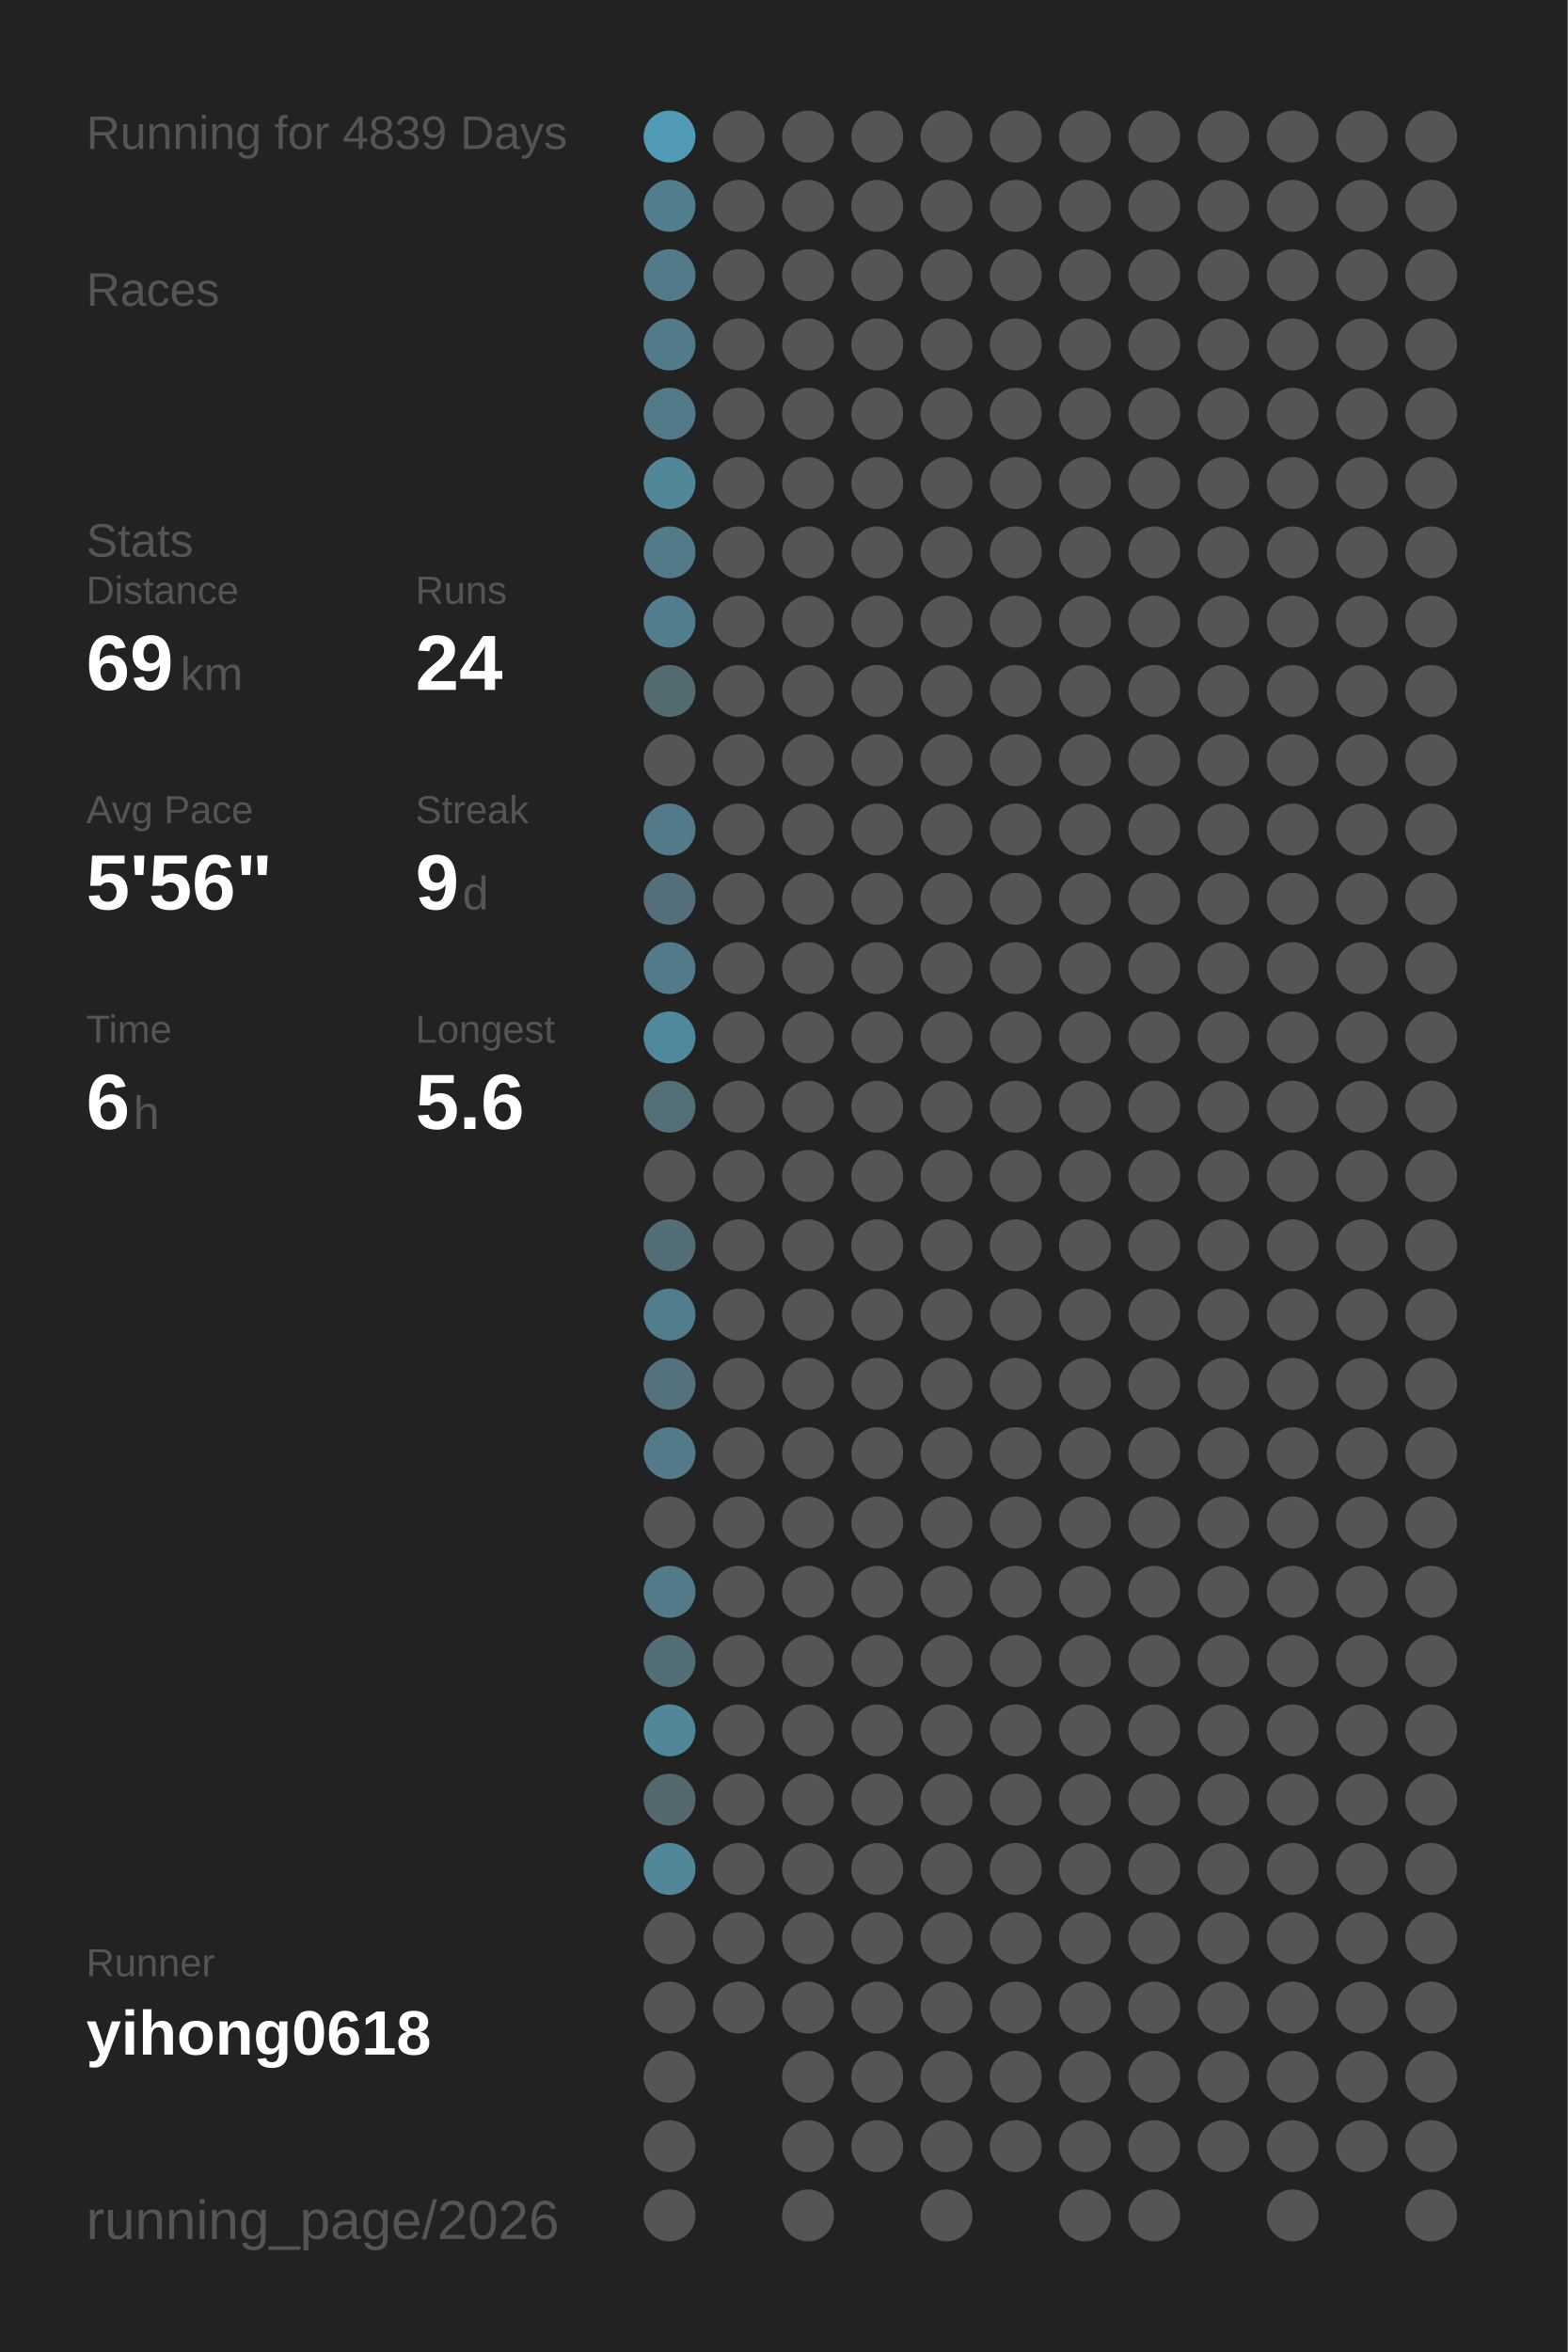
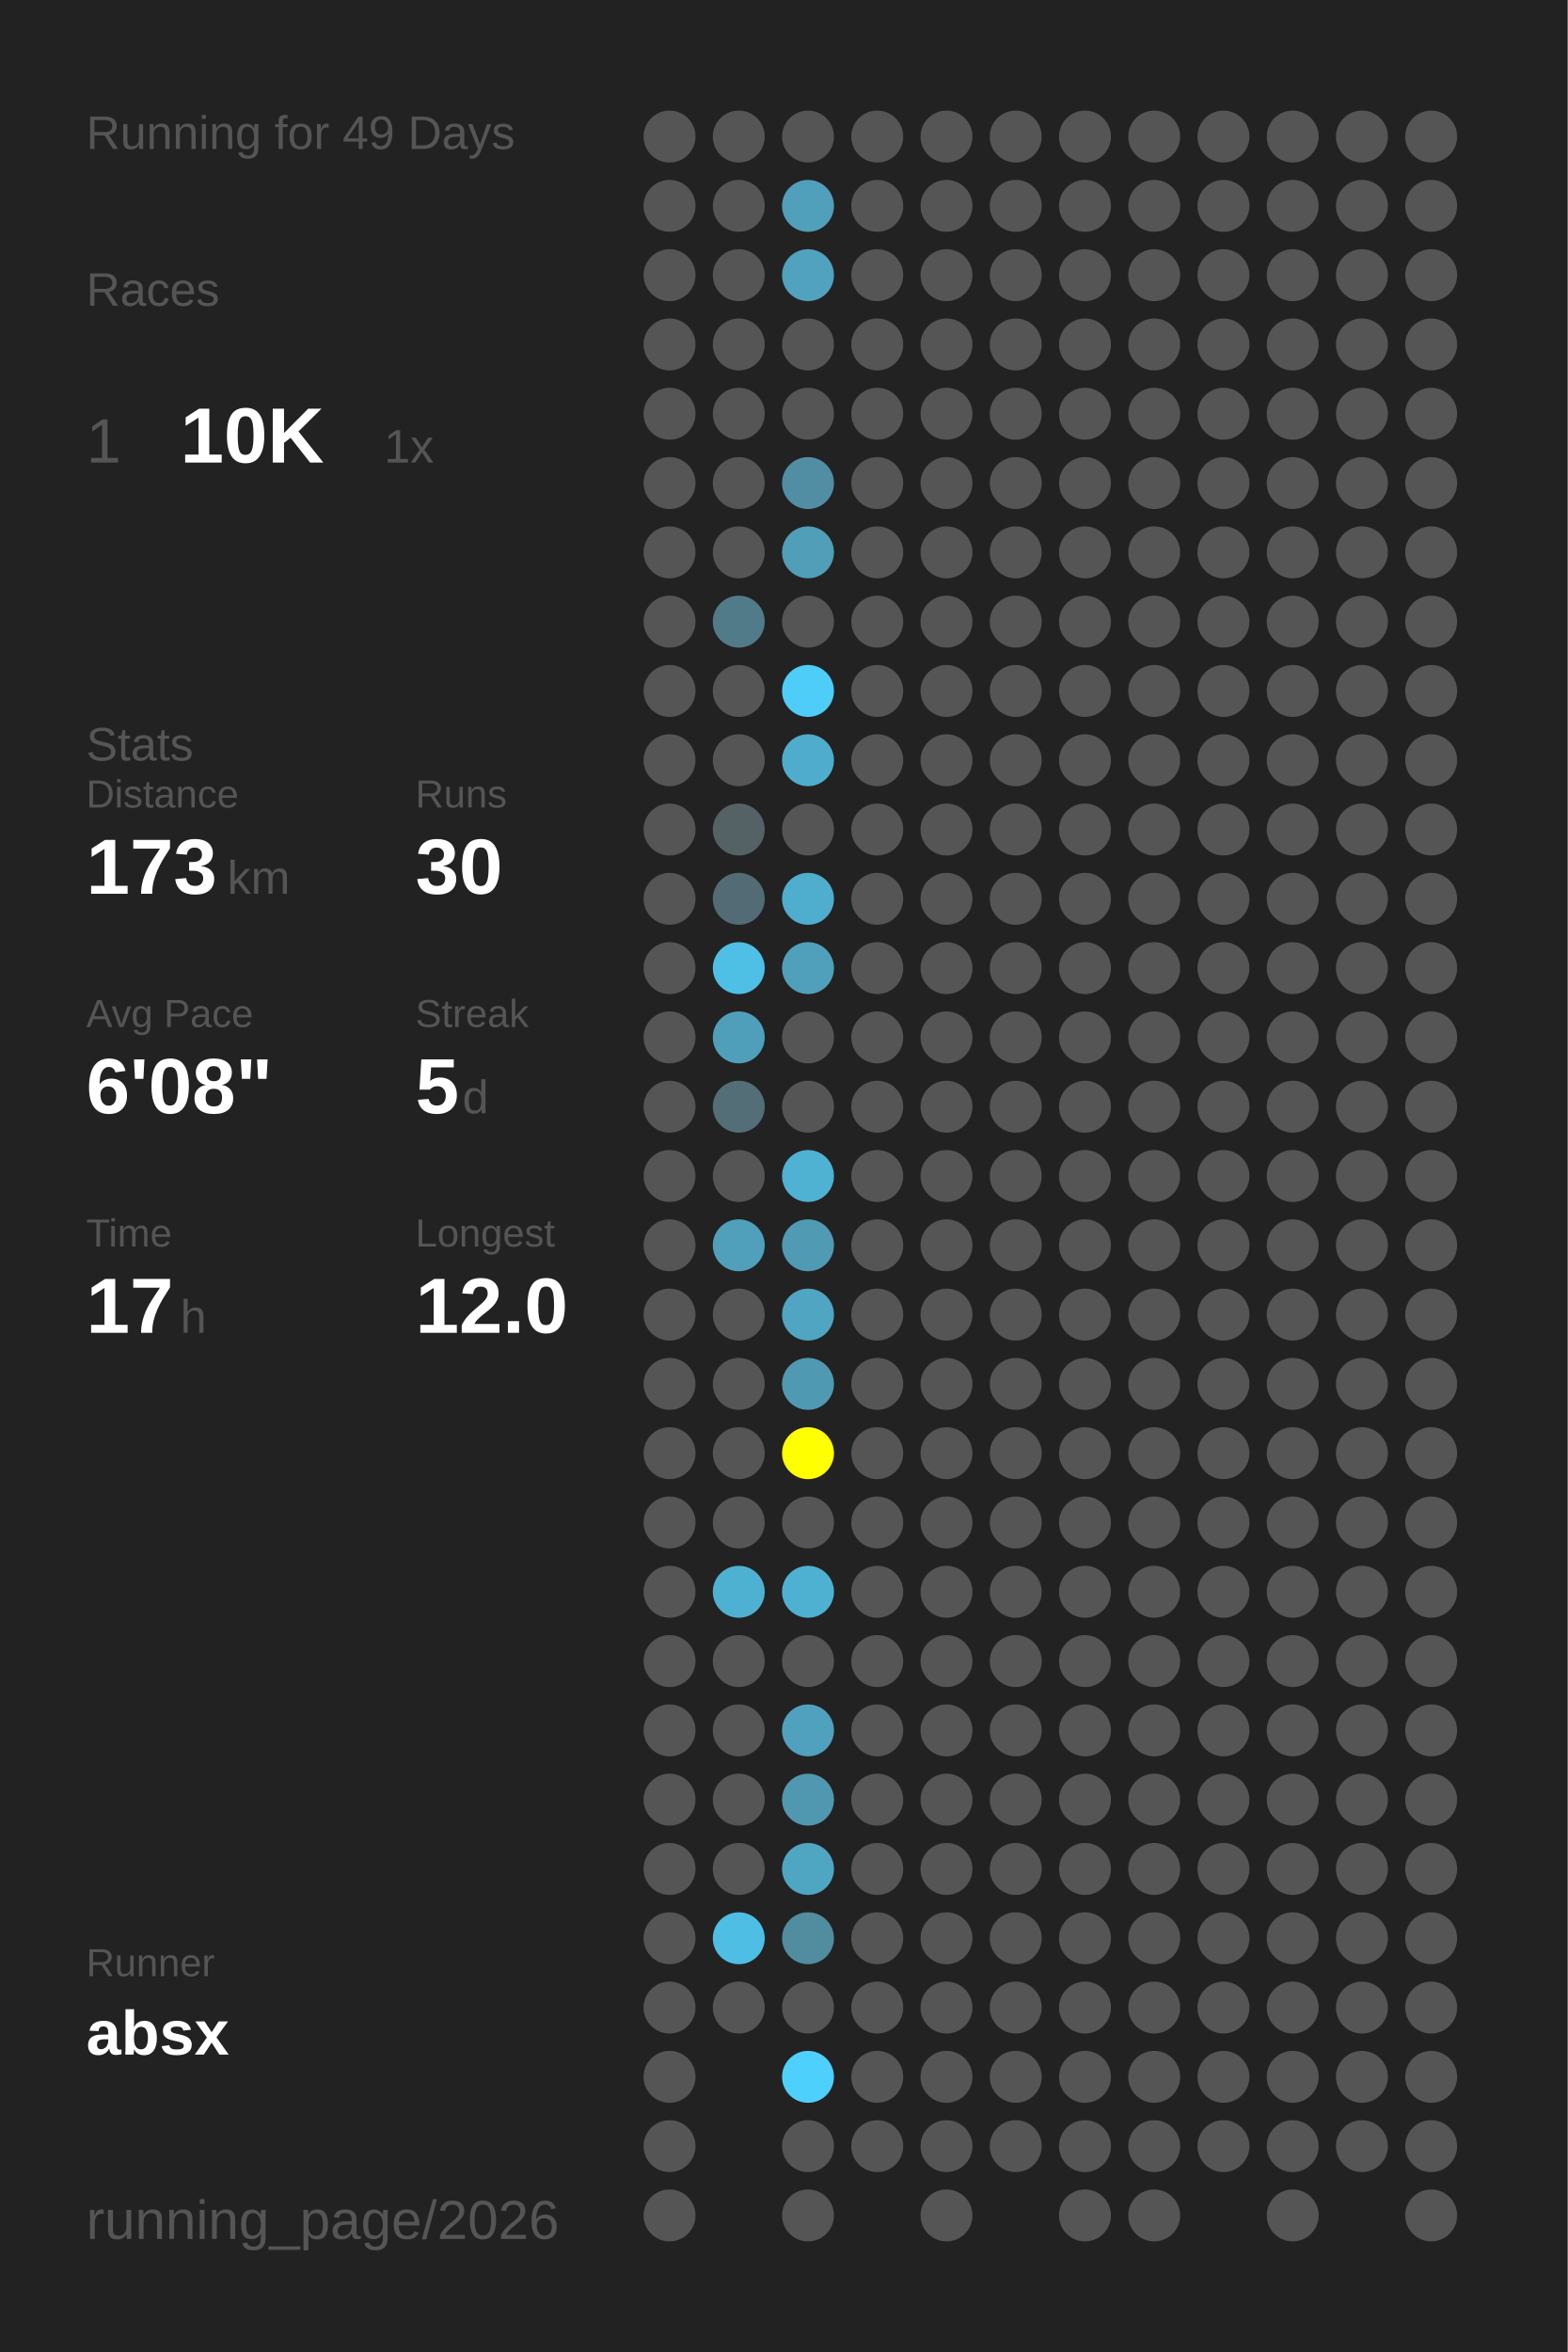
<svg xmlns="http://www.w3.org/2000/svg" baseProfile="full" height="300mm" version="1.1" viewBox="0,0,200,300" width="200mm">
  <defs />
  <rect fill="#222222" height="300" width="200" x="0" y="0" />
-   <text fill="#555555" style="font-size:6px; font-family:Arial;" x="11" y="19">Running for 4839 Days</text>
+   <text fill="#555555" style="font-size:6px; font-family:Arial;" x="11" y="19">Running for 49 Days</text>
  <text fill="#555555" style="font-size:6px; font-family:Arial;" x="11" y="39">Races</text>
-   <text fill="#555555" style="font-size:6px; font-family:Arial;" x="11" y="71">Stats</text>
-   <text fill="#555555" style="font-size:5px; font-family:Arial;" x="11" y="77">Distance</text>
-   <text fill="#FFFFFF" style="font-size:10px; font-family:Arial; font-weight:bold;" x="11" y="88">69</text>
-   <text fill="#555555" style="font-size:6px; font-family:Arial;" x="23" y="88">km</text>
-   <text fill="#555555" style="font-size:5px; font-family:Arial;" x="53" y="77">Runs</text>
-   <text fill="#FFFFFF" style="font-size:10px; font-family:Arial; font-weight:bold;" x="53" y="88">24</text>
-   <text fill="#555555" style="font-size:5px; font-family:Arial;" x="11" y="105">Avg Pace</text>
-   <text fill="#FFFFFF" style="font-size:10px; font-family:Arial; font-weight:bold;" x="11" y="116">5'56"</text>
-   <text fill="#555555" style="font-size:5px; font-family:Arial;" x="53" y="105">Streak</text>
-   <text fill="#FFFFFF" style="font-size:10px; font-family:Arial; font-weight:bold;" x="53" y="116">9</text>
-   <text fill="#555555" style="font-size:6px; font-family:Arial;" x="59" y="116">d</text>
-   <text fill="#555555" style="font-size:5px; font-family:Arial;" x="11" y="133">Time</text>
-   <text fill="#FFFFFF" style="font-size:10px; font-family:Arial; font-weight:bold;" x="11" y="144">6</text>
-   <text fill="#555555" style="font-size:6px; font-family:Arial;" x="17" y="144">h</text>
-   <text fill="#555555" style="font-size:5px; font-family:Arial;" x="53" y="133">Longest</text>
-   <text fill="#FFFFFF" style="font-size:10px; font-family:Arial; font-weight:bold;" x="53" y="144">5.6</text>
+   <text fill="#555555" style="font-size:8px; font-family:Arial;" x="11" y="59">1</text>
+   <text fill="#FFFFFF" style="font-size:10px; font-family:Arial; font-weight:bold;" x="23" y="59">10K</text>
+   <text fill="#555555" style="font-size:6px; font-family:Arial;" x="49" y="59">1x</text>
+   <text fill="#555555" style="font-size:6px; font-family:Arial;" x="11" y="97">Stats</text>
+   <text fill="#555555" style="font-size:5px; font-family:Arial;" x="11" y="103">Distance</text>
+   <text fill="#FFFFFF" style="font-size:10px; font-family:Arial; font-weight:bold;" x="11" y="114">173</text>
+   <text fill="#555555" style="font-size:6px; font-family:Arial;" x="29" y="114">km</text>
+   <text fill="#555555" style="font-size:5px; font-family:Arial;" x="53" y="103">Runs</text>
+   <text fill="#FFFFFF" style="font-size:10px; font-family:Arial; font-weight:bold;" x="53" y="114">30</text>
+   <text fill="#555555" style="font-size:5px; font-family:Arial;" x="11" y="131">Avg Pace</text>
+   <text fill="#FFFFFF" style="font-size:10px; font-family:Arial; font-weight:bold;" x="11" y="142">6'08"</text>
+   <text fill="#555555" style="font-size:5px; font-family:Arial;" x="53" y="131">Streak</text>
+   <text fill="#FFFFFF" style="font-size:10px; font-family:Arial; font-weight:bold;" x="53" y="142">5</text>
+   <text fill="#555555" style="font-size:6px; font-family:Arial;" x="59" y="142">d</text>
+   <text fill="#555555" style="font-size:5px; font-family:Arial;" x="11" y="159">Time</text>
+   <text fill="#FFFFFF" style="font-size:10px; font-family:Arial; font-weight:bold;" x="11" y="170">17</text>
+   <text fill="#555555" style="font-size:6px; font-family:Arial;" x="23" y="170">h</text>
+   <text fill="#555555" style="font-size:5px; font-family:Arial;" x="53" y="159">Longest</text>
+   <text fill="#FFFFFF" style="font-size:10px; font-family:Arial; font-weight:bold;" x="53" y="170">12.0</text>
  <text fill="#555555" style="font-size:5px; font-family:Arial;" x="11" y="252.065">Runner</text>
-   <text fill="#FFFFFF" style="font-size:8px; font-family:Arial; font-weight:bold;" x="11" y="262.065">yihong0618</text>
+   <text fill="#FFFFFF" style="font-size:8px; font-family:Arial; font-weight:bold;" x="11" y="262.065">absx</text>
  <text fill="#555555" style="font-size:7px; font-family:Arial;" x="11" y="285.581">running_page/2026</text>
-   <circle cx="85.417" cy="17.419" fill="#509ab3" r="3.312" />
-   <circle cx="85.417" cy="26.258" fill="#527f8e" r="3.312" />
-   <circle cx="85.417" cy="35.097" fill="#527a88" r="3.312" />
-   <circle cx="85.417" cy="43.935" fill="#527a88" r="3.312" />
-   <circle cx="85.417" cy="52.774" fill="#527a88" r="3.312" />
-   <circle cx="85.417" cy="61.613" fill="#518799" r="3.312" />
-   <circle cx="85.417" cy="70.452" fill="#527a88" r="3.312" />
-   <circle cx="85.417" cy="79.29" fill="#527d8c" r="3.312" />
-   <circle cx="85.417" cy="88.129" fill="#536a71" r="3.312" />
+   <circle cx="85.417" cy="17.419" fill="#555555" r="3.312" />
+   <circle cx="85.417" cy="26.258" fill="#555555" r="3.312" />
+   <circle cx="85.417" cy="35.097" fill="#555555" r="3.312" />
+   <circle cx="85.417" cy="43.935" fill="#555555" r="3.312" />
+   <circle cx="85.417" cy="52.774" fill="#555555" r="3.312" />
+   <circle cx="85.417" cy="61.613" fill="#555555" r="3.312" />
+   <circle cx="85.417" cy="70.452" fill="#555555" r="3.312" />
+   <circle cx="85.417" cy="79.29" fill="#555555" r="3.312" />
+   <circle cx="85.417" cy="88.129" fill="#555555" r="3.312" />
  <circle cx="85.417" cy="96.968" fill="#555555" r="3.312" />
-   <circle cx="85.417" cy="105.806" fill="#527a88" r="3.312" />
-   <circle cx="85.417" cy="114.645" fill="#536f79" r="3.312" />
-   <circle cx="85.417" cy="123.484" fill="#527a88" r="3.312" />
-   <circle cx="85.417" cy="132.323" fill="#51899c" r="3.312" />
-   <circle cx="85.417" cy="141.161" fill="#536f78" r="3.312" />
+   <circle cx="85.417" cy="105.806" fill="#555555" r="3.312" />
+   <circle cx="85.417" cy="114.645" fill="#555555" r="3.312" />
+   <circle cx="85.417" cy="123.484" fill="#555555" r="3.312" />
+   <circle cx="85.417" cy="132.323" fill="#555555" r="3.312" />
+   <circle cx="85.417" cy="141.161" fill="#555555" r="3.312" />
  <circle cx="85.417" cy="150" fill="#555555" r="3.312" />
-   <circle cx="85.417" cy="158.839" fill="#536e77" r="3.312" />
-   <circle cx="85.417" cy="167.677" fill="#527d8c" r="3.312" />
-   <circle cx="85.417" cy="176.516" fill="#53727d" r="3.312" />
-   <circle cx="85.417" cy="185.355" fill="#527a88" r="3.312" />
+   <circle cx="85.417" cy="158.839" fill="#555555" r="3.312" />
+   <circle cx="85.417" cy="167.677" fill="#555555" r="3.312" />
+   <circle cx="85.417" cy="176.516" fill="#555555" r="3.312" />
+   <circle cx="85.417" cy="185.355" fill="#555555" r="3.312" />
  <circle cx="85.417" cy="194.194" fill="#555555" r="3.312" />
-   <circle cx="85.417" cy="203.032" fill="#527a88" r="3.312" />
-   <circle cx="85.417" cy="211.871" fill="#536e77" r="3.312" />
-   <circle cx="85.417" cy="220.71" fill="#518799" r="3.312" />
-   <circle cx="85.417" cy="229.548" fill="#53686f" r="3.312" />
-   <circle cx="85.417" cy="238.387" fill="#518799" r="3.312" />
+   <circle cx="85.417" cy="203.032" fill="#555555" r="3.312" />
+   <circle cx="85.417" cy="211.871" fill="#555555" r="3.312" />
+   <circle cx="85.417" cy="220.71" fill="#555555" r="3.312" />
+   <circle cx="85.417" cy="229.548" fill="#555555" r="3.312" />
+   <circle cx="85.417" cy="238.387" fill="#555555" r="3.312" />
  <circle cx="85.417" cy="247.226" fill="#555555" r="3.312" />
  <circle cx="85.417" cy="256.065" fill="#555555" r="3.312" />
  <circle cx="85.417" cy="264.903" fill="#555555" r="3.312" />
  <circle cx="85.417" cy="273.742" fill="#555555" r="3.312" />
  <circle cx="85.417" cy="282.581" fill="#555555" r="3.312" />
  <circle cx="94.25" cy="17.419" fill="#555555" r="3.312" />
  <circle cx="94.25" cy="26.258" fill="#555555" r="3.312" />
  <circle cx="94.25" cy="35.097" fill="#555555" r="3.312" />
  <circle cx="94.25" cy="43.935" fill="#555555" r="3.312" />
  <circle cx="94.25" cy="52.774" fill="#555555" r="3.312" />
  <circle cx="94.25" cy="61.613" fill="#555555" r="3.312" />
  <circle cx="94.25" cy="70.452" fill="#555555" r="3.312" />
-   <circle cx="94.25" cy="79.29" fill="#555555" r="3.312" />
+   <circle cx="94.25" cy="79.29" fill="#527b89" r="3.312" />
  <circle cx="94.25" cy="88.129" fill="#555555" r="3.312" />
  <circle cx="94.25" cy="96.968" fill="#555555" r="3.312" />
-   <circle cx="94.25" cy="105.806" fill="#555555" r="3.312" />
-   <circle cx="94.25" cy="114.645" fill="#555555" r="3.312" />
-   <circle cx="94.25" cy="123.484" fill="#555555" r="3.312" />
-   <circle cx="94.25" cy="132.323" fill="#555555" r="3.312" />
-   <circle cx="94.25" cy="141.161" fill="#555555" r="3.312" />
+   <circle cx="94.25" cy="105.806" fill="#546266" r="3.312" />
+   <circle cx="94.25" cy="114.645" fill="#536b74" r="3.312" />
+   <circle cx="94.25" cy="123.484" fill="#4ebfe5" r="3.312" />
+   <circle cx="94.25" cy="132.323" fill="#509fba" r="3.312" />
+   <circle cx="94.25" cy="141.161" fill="#536e77" r="3.312" />
  <circle cx="94.25" cy="150" fill="#555555" r="3.312" />
-   <circle cx="94.25" cy="158.839" fill="#555555" r="3.312" />
+   <circle cx="94.25" cy="158.839" fill="#50a0bb" r="3.312" />
  <circle cx="94.25" cy="167.677" fill="#555555" r="3.312" />
  <circle cx="94.25" cy="176.516" fill="#555555" r="3.312" />
  <circle cx="94.25" cy="185.355" fill="#555555" r="3.312" />
  <circle cx="94.25" cy="194.194" fill="#555555" r="3.312" />
-   <circle cx="94.25" cy="203.032" fill="#555555" r="3.312" />
+   <circle cx="94.25" cy="203.032" fill="#4fb1d2" r="3.312" />
  <circle cx="94.25" cy="211.871" fill="#555555" r="3.312" />
  <circle cx="94.25" cy="220.71" fill="#555555" r="3.312" />
  <circle cx="94.25" cy="229.548" fill="#555555" r="3.312" />
  <circle cx="94.25" cy="238.387" fill="#555555" r="3.312" />
-   <circle cx="94.25" cy="247.226" fill="#555555" r="3.312" />
+   <circle cx="94.25" cy="247.226" fill="#4ebee4" r="3.312" />
  <circle cx="94.25" cy="256.065" fill="#555555" r="3.312" />
  <circle cx="103.083" cy="17.419" fill="#555555" r="3.312" />
-   <circle cx="103.083" cy="26.258" fill="#555555" r="3.312" />
-   <circle cx="103.083" cy="35.097" fill="#555555" r="3.312" />
+   <circle cx="103.083" cy="26.258" fill="#50a0bb" r="3.312" />
+   <circle cx="103.083" cy="35.097" fill="#50a2bf" r="3.312" />
  <circle cx="103.083" cy="43.935" fill="#555555" r="3.312" />
  <circle cx="103.083" cy="52.774" fill="#555555" r="3.312" />
-   <circle cx="103.083" cy="61.613" fill="#555555" r="3.312" />
-   <circle cx="103.083" cy="70.452" fill="#555555" r="3.312" />
+   <circle cx="103.083" cy="61.613" fill="#518ea3" r="3.312" />
+   <circle cx="103.083" cy="70.452" fill="#509eb8" r="3.312" />
  <circle cx="103.083" cy="79.29" fill="#555555" r="3.312" />
-   <circle cx="103.083" cy="88.129" fill="#555555" r="3.312" />
-   <circle cx="103.083" cy="96.968" fill="#555555" r="3.312" />
+   <circle cx="103.083" cy="88.129" fill="#4dcdf8" r="3.312" />
+   <circle cx="103.083" cy="96.968" fill="#4faccc" r="3.312" />
  <circle cx="103.083" cy="105.806" fill="#555555" r="3.312" />
-   <circle cx="103.083" cy="114.645" fill="#555555" r="3.312" />
-   <circle cx="103.083" cy="123.484" fill="#555555" r="3.312" />
+   <circle cx="103.083" cy="114.645" fill="#4fadcd" r="3.312" />
+   <circle cx="103.083" cy="123.484" fill="#50a0bb" r="3.312" />
  <circle cx="103.083" cy="132.323" fill="#555555" r="3.312" />
  <circle cx="103.083" cy="141.161" fill="#555555" r="3.312" />
-   <circle cx="103.083" cy="150" fill="#555555" r="3.312" />
-   <circle cx="103.083" cy="158.839" fill="#555555" r="3.312" />
-   <circle cx="103.083" cy="167.677" fill="#555555" r="3.312" />
-   <circle cx="103.083" cy="176.516" fill="#555555" r="3.312" />
-   <circle cx="103.083" cy="185.355" fill="#555555" r="3.312" />
+   <circle cx="103.083" cy="150" fill="#4fb2d3" r="3.312" />
+   <circle cx="103.083" cy="158.839" fill="#509ab3" r="3.312" />
+   <circle cx="103.083" cy="167.677" fill="#4fa5c2" r="3.312" />
+   <circle cx="103.083" cy="176.516" fill="#5099b2" r="3.312" />
+   <circle cx="103.083" cy="185.355" fill="#FFFF00" r="3.312" />
  <circle cx="103.083" cy="194.194" fill="#555555" r="3.312" />
-   <circle cx="103.083" cy="203.032" fill="#555555" r="3.312" />
+   <circle cx="103.083" cy="203.032" fill="#4fb1d2" r="3.312" />
  <circle cx="103.083" cy="211.871" fill="#555555" r="3.312" />
-   <circle cx="103.083" cy="220.71" fill="#555555" r="3.312" />
-   <circle cx="103.083" cy="229.548" fill="#555555" r="3.312" />
-   <circle cx="103.083" cy="238.387" fill="#555555" r="3.312" />
-   <circle cx="103.083" cy="247.226" fill="#555555" r="3.312" />
+   <circle cx="103.083" cy="220.71" fill="#50a1bd" r="3.312" />
+   <circle cx="103.083" cy="229.548" fill="#5098b0" r="3.312" />
+   <circle cx="103.083" cy="238.387" fill="#4fa6c3" r="3.312" />
+   <circle cx="103.083" cy="247.226" fill="#518c9f" r="3.312" />
  <circle cx="103.083" cy="256.065" fill="#555555" r="3.312" />
-   <circle cx="103.083" cy="264.903" fill="#555555" r="3.312" />
+   <circle cx="103.083" cy="264.903" fill="#4dd0fc" r="3.312" />
  <circle cx="103.083" cy="273.742" fill="#555555" r="3.312" />
  <circle cx="103.083" cy="282.581" fill="#555555" r="3.312" />
  <circle cx="111.917" cy="17.419" fill="#555555" r="3.312" />
  <circle cx="111.917" cy="26.258" fill="#555555" r="3.312" />
  <circle cx="111.917" cy="35.097" fill="#555555" r="3.312" />
  <circle cx="111.917" cy="43.935" fill="#555555" r="3.312" />
  <circle cx="111.917" cy="52.774" fill="#555555" r="3.312" />
  <circle cx="111.917" cy="61.613" fill="#555555" r="3.312" />
  <circle cx="111.917" cy="70.452" fill="#555555" r="3.312" />
  <circle cx="111.917" cy="79.29" fill="#555555" r="3.312" />
  <circle cx="111.917" cy="88.129" fill="#555555" r="3.312" />
  <circle cx="111.917" cy="96.968" fill="#555555" r="3.312" />
  <circle cx="111.917" cy="105.806" fill="#555555" r="3.312" />
  <circle cx="111.917" cy="114.645" fill="#555555" r="3.312" />
  <circle cx="111.917" cy="123.484" fill="#555555" r="3.312" />
  <circle cx="111.917" cy="132.323" fill="#555555" r="3.312" />
  <circle cx="111.917" cy="141.161" fill="#555555" r="3.312" />
  <circle cx="111.917" cy="150" fill="#555555" r="3.312" />
  <circle cx="111.917" cy="158.839" fill="#555555" r="3.312" />
  <circle cx="111.917" cy="167.677" fill="#555555" r="3.312" />
  <circle cx="111.917" cy="176.516" fill="#555555" r="3.312" />
  <circle cx="111.917" cy="185.355" fill="#555555" r="3.312" />
  <circle cx="111.917" cy="194.194" fill="#555555" r="3.312" />
  <circle cx="111.917" cy="203.032" fill="#555555" r="3.312" />
  <circle cx="111.917" cy="211.871" fill="#555555" r="3.312" />
  <circle cx="111.917" cy="220.71" fill="#555555" r="3.312" />
  <circle cx="111.917" cy="229.548" fill="#555555" r="3.312" />
  <circle cx="111.917" cy="238.387" fill="#555555" r="3.312" />
  <circle cx="111.917" cy="247.226" fill="#555555" r="3.312" />
  <circle cx="111.917" cy="256.065" fill="#555555" r="3.312" />
  <circle cx="111.917" cy="264.903" fill="#555555" r="3.312" />
  <circle cx="111.917" cy="273.742" fill="#555555" r="3.312" />
  <circle cx="120.75" cy="17.419" fill="#555555" r="3.312" />
  <circle cx="120.75" cy="26.258" fill="#555555" r="3.312" />
  <circle cx="120.75" cy="35.097" fill="#555555" r="3.312" />
  <circle cx="120.75" cy="43.935" fill="#555555" r="3.312" />
  <circle cx="120.75" cy="52.774" fill="#555555" r="3.312" />
  <circle cx="120.75" cy="61.613" fill="#555555" r="3.312" />
  <circle cx="120.75" cy="70.452" fill="#555555" r="3.312" />
  <circle cx="120.75" cy="79.29" fill="#555555" r="3.312" />
  <circle cx="120.75" cy="88.129" fill="#555555" r="3.312" />
  <circle cx="120.75" cy="96.968" fill="#555555" r="3.312" />
  <circle cx="120.75" cy="105.806" fill="#555555" r="3.312" />
  <circle cx="120.75" cy="114.645" fill="#555555" r="3.312" />
  <circle cx="120.75" cy="123.484" fill="#555555" r="3.312" />
  <circle cx="120.75" cy="132.323" fill="#555555" r="3.312" />
  <circle cx="120.75" cy="141.161" fill="#555555" r="3.312" />
  <circle cx="120.75" cy="150" fill="#555555" r="3.312" />
  <circle cx="120.75" cy="158.839" fill="#555555" r="3.312" />
  <circle cx="120.75" cy="167.677" fill="#555555" r="3.312" />
  <circle cx="120.75" cy="176.516" fill="#555555" r="3.312" />
  <circle cx="120.75" cy="185.355" fill="#555555" r="3.312" />
  <circle cx="120.75" cy="194.194" fill="#555555" r="3.312" />
  <circle cx="120.75" cy="203.032" fill="#555555" r="3.312" />
  <circle cx="120.75" cy="211.871" fill="#555555" r="3.312" />
  <circle cx="120.75" cy="220.71" fill="#555555" r="3.312" />
  <circle cx="120.75" cy="229.548" fill="#555555" r="3.312" />
  <circle cx="120.75" cy="238.387" fill="#555555" r="3.312" />
  <circle cx="120.75" cy="247.226" fill="#555555" r="3.312" />
  <circle cx="120.75" cy="256.065" fill="#555555" r="3.312" />
  <circle cx="120.75" cy="264.903" fill="#555555" r="3.312" />
  <circle cx="120.75" cy="273.742" fill="#555555" r="3.312" />
  <circle cx="120.75" cy="282.581" fill="#555555" r="3.312" />
  <circle cx="129.583" cy="17.419" fill="#555555" r="3.312" />
  <circle cx="129.583" cy="26.258" fill="#555555" r="3.312" />
  <circle cx="129.583" cy="35.097" fill="#555555" r="3.312" />
  <circle cx="129.583" cy="43.935" fill="#555555" r="3.312" />
  <circle cx="129.583" cy="52.774" fill="#555555" r="3.312" />
  <circle cx="129.583" cy="61.613" fill="#555555" r="3.312" />
  <circle cx="129.583" cy="70.452" fill="#555555" r="3.312" />
  <circle cx="129.583" cy="79.29" fill="#555555" r="3.312" />
  <circle cx="129.583" cy="88.129" fill="#555555" r="3.312" />
  <circle cx="129.583" cy="96.968" fill="#555555" r="3.312" />
  <circle cx="129.583" cy="105.806" fill="#555555" r="3.312" />
  <circle cx="129.583" cy="114.645" fill="#555555" r="3.312" />
  <circle cx="129.583" cy="123.484" fill="#555555" r="3.312" />
  <circle cx="129.583" cy="132.323" fill="#555555" r="3.312" />
  <circle cx="129.583" cy="141.161" fill="#555555" r="3.312" />
  <circle cx="129.583" cy="150" fill="#555555" r="3.312" />
  <circle cx="129.583" cy="158.839" fill="#555555" r="3.312" />
  <circle cx="129.583" cy="167.677" fill="#555555" r="3.312" />
  <circle cx="129.583" cy="176.516" fill="#555555" r="3.312" />
  <circle cx="129.583" cy="185.355" fill="#555555" r="3.312" />
  <circle cx="129.583" cy="194.194" fill="#555555" r="3.312" />
  <circle cx="129.583" cy="203.032" fill="#555555" r="3.312" />
  <circle cx="129.583" cy="211.871" fill="#555555" r="3.312" />
  <circle cx="129.583" cy="220.71" fill="#555555" r="3.312" />
  <circle cx="129.583" cy="229.548" fill="#555555" r="3.312" />
  <circle cx="129.583" cy="238.387" fill="#555555" r="3.312" />
  <circle cx="129.583" cy="247.226" fill="#555555" r="3.312" />
  <circle cx="129.583" cy="256.065" fill="#555555" r="3.312" />
  <circle cx="129.583" cy="264.903" fill="#555555" r="3.312" />
  <circle cx="129.583" cy="273.742" fill="#555555" r="3.312" />
  <circle cx="138.417" cy="17.419" fill="#555555" r="3.312" />
  <circle cx="138.417" cy="26.258" fill="#555555" r="3.312" />
  <circle cx="138.417" cy="35.097" fill="#555555" r="3.312" />
  <circle cx="138.417" cy="43.935" fill="#555555" r="3.312" />
  <circle cx="138.417" cy="52.774" fill="#555555" r="3.312" />
  <circle cx="138.417" cy="61.613" fill="#555555" r="3.312" />
  <circle cx="138.417" cy="70.452" fill="#555555" r="3.312" />
  <circle cx="138.417" cy="79.29" fill="#555555" r="3.312" />
  <circle cx="138.417" cy="88.129" fill="#555555" r="3.312" />
  <circle cx="138.417" cy="96.968" fill="#555555" r="3.312" />
  <circle cx="138.417" cy="105.806" fill="#555555" r="3.312" />
  <circle cx="138.417" cy="114.645" fill="#555555" r="3.312" />
  <circle cx="138.417" cy="123.484" fill="#555555" r="3.312" />
  <circle cx="138.417" cy="132.323" fill="#555555" r="3.312" />
  <circle cx="138.417" cy="141.161" fill="#555555" r="3.312" />
  <circle cx="138.417" cy="150" fill="#555555" r="3.312" />
  <circle cx="138.417" cy="158.839" fill="#555555" r="3.312" />
  <circle cx="138.417" cy="167.677" fill="#555555" r="3.312" />
  <circle cx="138.417" cy="176.516" fill="#555555" r="3.312" />
  <circle cx="138.417" cy="185.355" fill="#555555" r="3.312" />
  <circle cx="138.417" cy="194.194" fill="#555555" r="3.312" />
  <circle cx="138.417" cy="203.032" fill="#555555" r="3.312" />
  <circle cx="138.417" cy="211.871" fill="#555555" r="3.312" />
  <circle cx="138.417" cy="220.71" fill="#555555" r="3.312" />
  <circle cx="138.417" cy="229.548" fill="#555555" r="3.312" />
  <circle cx="138.417" cy="238.387" fill="#555555" r="3.312" />
  <circle cx="138.417" cy="247.226" fill="#555555" r="3.312" />
  <circle cx="138.417" cy="256.065" fill="#555555" r="3.312" />
  <circle cx="138.417" cy="264.903" fill="#555555" r="3.312" />
  <circle cx="138.417" cy="273.742" fill="#555555" r="3.312" />
  <circle cx="138.417" cy="282.581" fill="#555555" r="3.312" />
  <circle cx="147.25" cy="17.419" fill="#555555" r="3.312" />
  <circle cx="147.25" cy="26.258" fill="#555555" r="3.312" />
  <circle cx="147.25" cy="35.097" fill="#555555" r="3.312" />
  <circle cx="147.25" cy="43.935" fill="#555555" r="3.312" />
  <circle cx="147.25" cy="52.774" fill="#555555" r="3.312" />
  <circle cx="147.25" cy="61.613" fill="#555555" r="3.312" />
  <circle cx="147.25" cy="70.452" fill="#555555" r="3.312" />
  <circle cx="147.25" cy="79.29" fill="#555555" r="3.312" />
  <circle cx="147.25" cy="88.129" fill="#555555" r="3.312" />
  <circle cx="147.25" cy="96.968" fill="#555555" r="3.312" />
  <circle cx="147.25" cy="105.806" fill="#555555" r="3.312" />
  <circle cx="147.25" cy="114.645" fill="#555555" r="3.312" />
  <circle cx="147.25" cy="123.484" fill="#555555" r="3.312" />
  <circle cx="147.25" cy="132.323" fill="#555555" r="3.312" />
  <circle cx="147.25" cy="141.161" fill="#555555" r="3.312" />
  <circle cx="147.25" cy="150" fill="#555555" r="3.312" />
  <circle cx="147.25" cy="158.839" fill="#555555" r="3.312" />
  <circle cx="147.25" cy="167.677" fill="#555555" r="3.312" />
  <circle cx="147.25" cy="176.516" fill="#555555" r="3.312" />
  <circle cx="147.25" cy="185.355" fill="#555555" r="3.312" />
  <circle cx="147.25" cy="194.194" fill="#555555" r="3.312" />
  <circle cx="147.25" cy="203.032" fill="#555555" r="3.312" />
  <circle cx="147.25" cy="211.871" fill="#555555" r="3.312" />
  <circle cx="147.25" cy="220.71" fill="#555555" r="3.312" />
  <circle cx="147.25" cy="229.548" fill="#555555" r="3.312" />
  <circle cx="147.25" cy="238.387" fill="#555555" r="3.312" />
  <circle cx="147.25" cy="247.226" fill="#555555" r="3.312" />
  <circle cx="147.25" cy="256.065" fill="#555555" r="3.312" />
  <circle cx="147.25" cy="264.903" fill="#555555" r="3.312" />
  <circle cx="147.25" cy="273.742" fill="#555555" r="3.312" />
  <circle cx="147.25" cy="282.581" fill="#555555" r="3.312" />
  <circle cx="156.083" cy="17.419" fill="#555555" r="3.312" />
  <circle cx="156.083" cy="26.258" fill="#555555" r="3.312" />
  <circle cx="156.083" cy="35.097" fill="#555555" r="3.312" />
  <circle cx="156.083" cy="43.935" fill="#555555" r="3.312" />
  <circle cx="156.083" cy="52.774" fill="#555555" r="3.312" />
  <circle cx="156.083" cy="61.613" fill="#555555" r="3.312" />
  <circle cx="156.083" cy="70.452" fill="#555555" r="3.312" />
  <circle cx="156.083" cy="79.29" fill="#555555" r="3.312" />
  <circle cx="156.083" cy="88.129" fill="#555555" r="3.312" />
  <circle cx="156.083" cy="96.968" fill="#555555" r="3.312" />
  <circle cx="156.083" cy="105.806" fill="#555555" r="3.312" />
  <circle cx="156.083" cy="114.645" fill="#555555" r="3.312" />
  <circle cx="156.083" cy="123.484" fill="#555555" r="3.312" />
  <circle cx="156.083" cy="132.323" fill="#555555" r="3.312" />
  <circle cx="156.083" cy="141.161" fill="#555555" r="3.312" />
  <circle cx="156.083" cy="150" fill="#555555" r="3.312" />
  <circle cx="156.083" cy="158.839" fill="#555555" r="3.312" />
  <circle cx="156.083" cy="167.677" fill="#555555" r="3.312" />
  <circle cx="156.083" cy="176.516" fill="#555555" r="3.312" />
  <circle cx="156.083" cy="185.355" fill="#555555" r="3.312" />
  <circle cx="156.083" cy="194.194" fill="#555555" r="3.312" />
  <circle cx="156.083" cy="203.032" fill="#555555" r="3.312" />
  <circle cx="156.083" cy="211.871" fill="#555555" r="3.312" />
  <circle cx="156.083" cy="220.71" fill="#555555" r="3.312" />
  <circle cx="156.083" cy="229.548" fill="#555555" r="3.312" />
  <circle cx="156.083" cy="238.387" fill="#555555" r="3.312" />
  <circle cx="156.083" cy="247.226" fill="#555555" r="3.312" />
  <circle cx="156.083" cy="256.065" fill="#555555" r="3.312" />
  <circle cx="156.083" cy="264.903" fill="#555555" r="3.312" />
  <circle cx="156.083" cy="273.742" fill="#555555" r="3.312" />
  <circle cx="164.917" cy="17.419" fill="#555555" r="3.312" />
  <circle cx="164.917" cy="26.258" fill="#555555" r="3.312" />
  <circle cx="164.917" cy="35.097" fill="#555555" r="3.312" />
  <circle cx="164.917" cy="43.935" fill="#555555" r="3.312" />
  <circle cx="164.917" cy="52.774" fill="#555555" r="3.312" />
  <circle cx="164.917" cy="61.613" fill="#555555" r="3.312" />
  <circle cx="164.917" cy="70.452" fill="#555555" r="3.312" />
  <circle cx="164.917" cy="79.29" fill="#555555" r="3.312" />
  <circle cx="164.917" cy="88.129" fill="#555555" r="3.312" />
  <circle cx="164.917" cy="96.968" fill="#555555" r="3.312" />
  <circle cx="164.917" cy="105.806" fill="#555555" r="3.312" />
  <circle cx="164.917" cy="114.645" fill="#555555" r="3.312" />
  <circle cx="164.917" cy="123.484" fill="#555555" r="3.312" />
  <circle cx="164.917" cy="132.323" fill="#555555" r="3.312" />
  <circle cx="164.917" cy="141.161" fill="#555555" r="3.312" />
  <circle cx="164.917" cy="150" fill="#555555" r="3.312" />
  <circle cx="164.917" cy="158.839" fill="#555555" r="3.312" />
  <circle cx="164.917" cy="167.677" fill="#555555" r="3.312" />
  <circle cx="164.917" cy="176.516" fill="#555555" r="3.312" />
  <circle cx="164.917" cy="185.355" fill="#555555" r="3.312" />
  <circle cx="164.917" cy="194.194" fill="#555555" r="3.312" />
  <circle cx="164.917" cy="203.032" fill="#555555" r="3.312" />
  <circle cx="164.917" cy="211.871" fill="#555555" r="3.312" />
  <circle cx="164.917" cy="220.71" fill="#555555" r="3.312" />
  <circle cx="164.917" cy="229.548" fill="#555555" r="3.312" />
  <circle cx="164.917" cy="238.387" fill="#555555" r="3.312" />
  <circle cx="164.917" cy="247.226" fill="#555555" r="3.312" />
  <circle cx="164.917" cy="256.065" fill="#555555" r="3.312" />
  <circle cx="164.917" cy="264.903" fill="#555555" r="3.312" />
  <circle cx="164.917" cy="273.742" fill="#555555" r="3.312" />
  <circle cx="164.917" cy="282.581" fill="#555555" r="3.312" />
  <circle cx="173.75" cy="17.419" fill="#555555" r="3.312" />
  <circle cx="173.75" cy="26.258" fill="#555555" r="3.312" />
  <circle cx="173.75" cy="35.097" fill="#555555" r="3.312" />
  <circle cx="173.75" cy="43.935" fill="#555555" r="3.312" />
  <circle cx="173.75" cy="52.774" fill="#555555" r="3.312" />
  <circle cx="173.75" cy="61.613" fill="#555555" r="3.312" />
  <circle cx="173.75" cy="70.452" fill="#555555" r="3.312" />
  <circle cx="173.75" cy="79.29" fill="#555555" r="3.312" />
  <circle cx="173.75" cy="88.129" fill="#555555" r="3.312" />
  <circle cx="173.75" cy="96.968" fill="#555555" r="3.312" />
  <circle cx="173.75" cy="105.806" fill="#555555" r="3.312" />
  <circle cx="173.75" cy="114.645" fill="#555555" r="3.312" />
  <circle cx="173.75" cy="123.484" fill="#555555" r="3.312" />
  <circle cx="173.75" cy="132.323" fill="#555555" r="3.312" />
  <circle cx="173.75" cy="141.161" fill="#555555" r="3.312" />
  <circle cx="173.75" cy="150" fill="#555555" r="3.312" />
  <circle cx="173.75" cy="158.839" fill="#555555" r="3.312" />
  <circle cx="173.75" cy="167.677" fill="#555555" r="3.312" />
  <circle cx="173.75" cy="176.516" fill="#555555" r="3.312" />
  <circle cx="173.75" cy="185.355" fill="#555555" r="3.312" />
  <circle cx="173.75" cy="194.194" fill="#555555" r="3.312" />
  <circle cx="173.75" cy="203.032" fill="#555555" r="3.312" />
  <circle cx="173.75" cy="211.871" fill="#555555" r="3.312" />
  <circle cx="173.75" cy="220.71" fill="#555555" r="3.312" />
  <circle cx="173.75" cy="229.548" fill="#555555" r="3.312" />
  <circle cx="173.75" cy="238.387" fill="#555555" r="3.312" />
  <circle cx="173.75" cy="247.226" fill="#555555" r="3.312" />
  <circle cx="173.75" cy="256.065" fill="#555555" r="3.312" />
  <circle cx="173.75" cy="264.903" fill="#555555" r="3.312" />
  <circle cx="173.75" cy="273.742" fill="#555555" r="3.312" />
  <circle cx="182.583" cy="17.419" fill="#555555" r="3.312" />
  <circle cx="182.583" cy="26.258" fill="#555555" r="3.312" />
  <circle cx="182.583" cy="35.097" fill="#555555" r="3.312" />
  <circle cx="182.583" cy="43.935" fill="#555555" r="3.312" />
  <circle cx="182.583" cy="52.774" fill="#555555" r="3.312" />
  <circle cx="182.583" cy="61.613" fill="#555555" r="3.312" />
  <circle cx="182.583" cy="70.452" fill="#555555" r="3.312" />
  <circle cx="182.583" cy="79.29" fill="#555555" r="3.312" />
  <circle cx="182.583" cy="88.129" fill="#555555" r="3.312" />
  <circle cx="182.583" cy="96.968" fill="#555555" r="3.312" />
  <circle cx="182.583" cy="105.806" fill="#555555" r="3.312" />
  <circle cx="182.583" cy="114.645" fill="#555555" r="3.312" />
  <circle cx="182.583" cy="123.484" fill="#555555" r="3.312" />
  <circle cx="182.583" cy="132.323" fill="#555555" r="3.312" />
  <circle cx="182.583" cy="141.161" fill="#555555" r="3.312" />
  <circle cx="182.583" cy="150" fill="#555555" r="3.312" />
  <circle cx="182.583" cy="158.839" fill="#555555" r="3.312" />
  <circle cx="182.583" cy="167.677" fill="#555555" r="3.312" />
  <circle cx="182.583" cy="176.516" fill="#555555" r="3.312" />
  <circle cx="182.583" cy="185.355" fill="#555555" r="3.312" />
  <circle cx="182.583" cy="194.194" fill="#555555" r="3.312" />
  <circle cx="182.583" cy="203.032" fill="#555555" r="3.312" />
  <circle cx="182.583" cy="211.871" fill="#555555" r="3.312" />
  <circle cx="182.583" cy="220.71" fill="#555555" r="3.312" />
  <circle cx="182.583" cy="229.548" fill="#555555" r="3.312" />
  <circle cx="182.583" cy="238.387" fill="#555555" r="3.312" />
  <circle cx="182.583" cy="247.226" fill="#555555" r="3.312" />
  <circle cx="182.583" cy="256.065" fill="#555555" r="3.312" />
  <circle cx="182.583" cy="264.903" fill="#555555" r="3.312" />
  <circle cx="182.583" cy="273.742" fill="#555555" r="3.312" />
  <circle cx="182.583" cy="282.581" fill="#555555" r="3.312" />
</svg>
